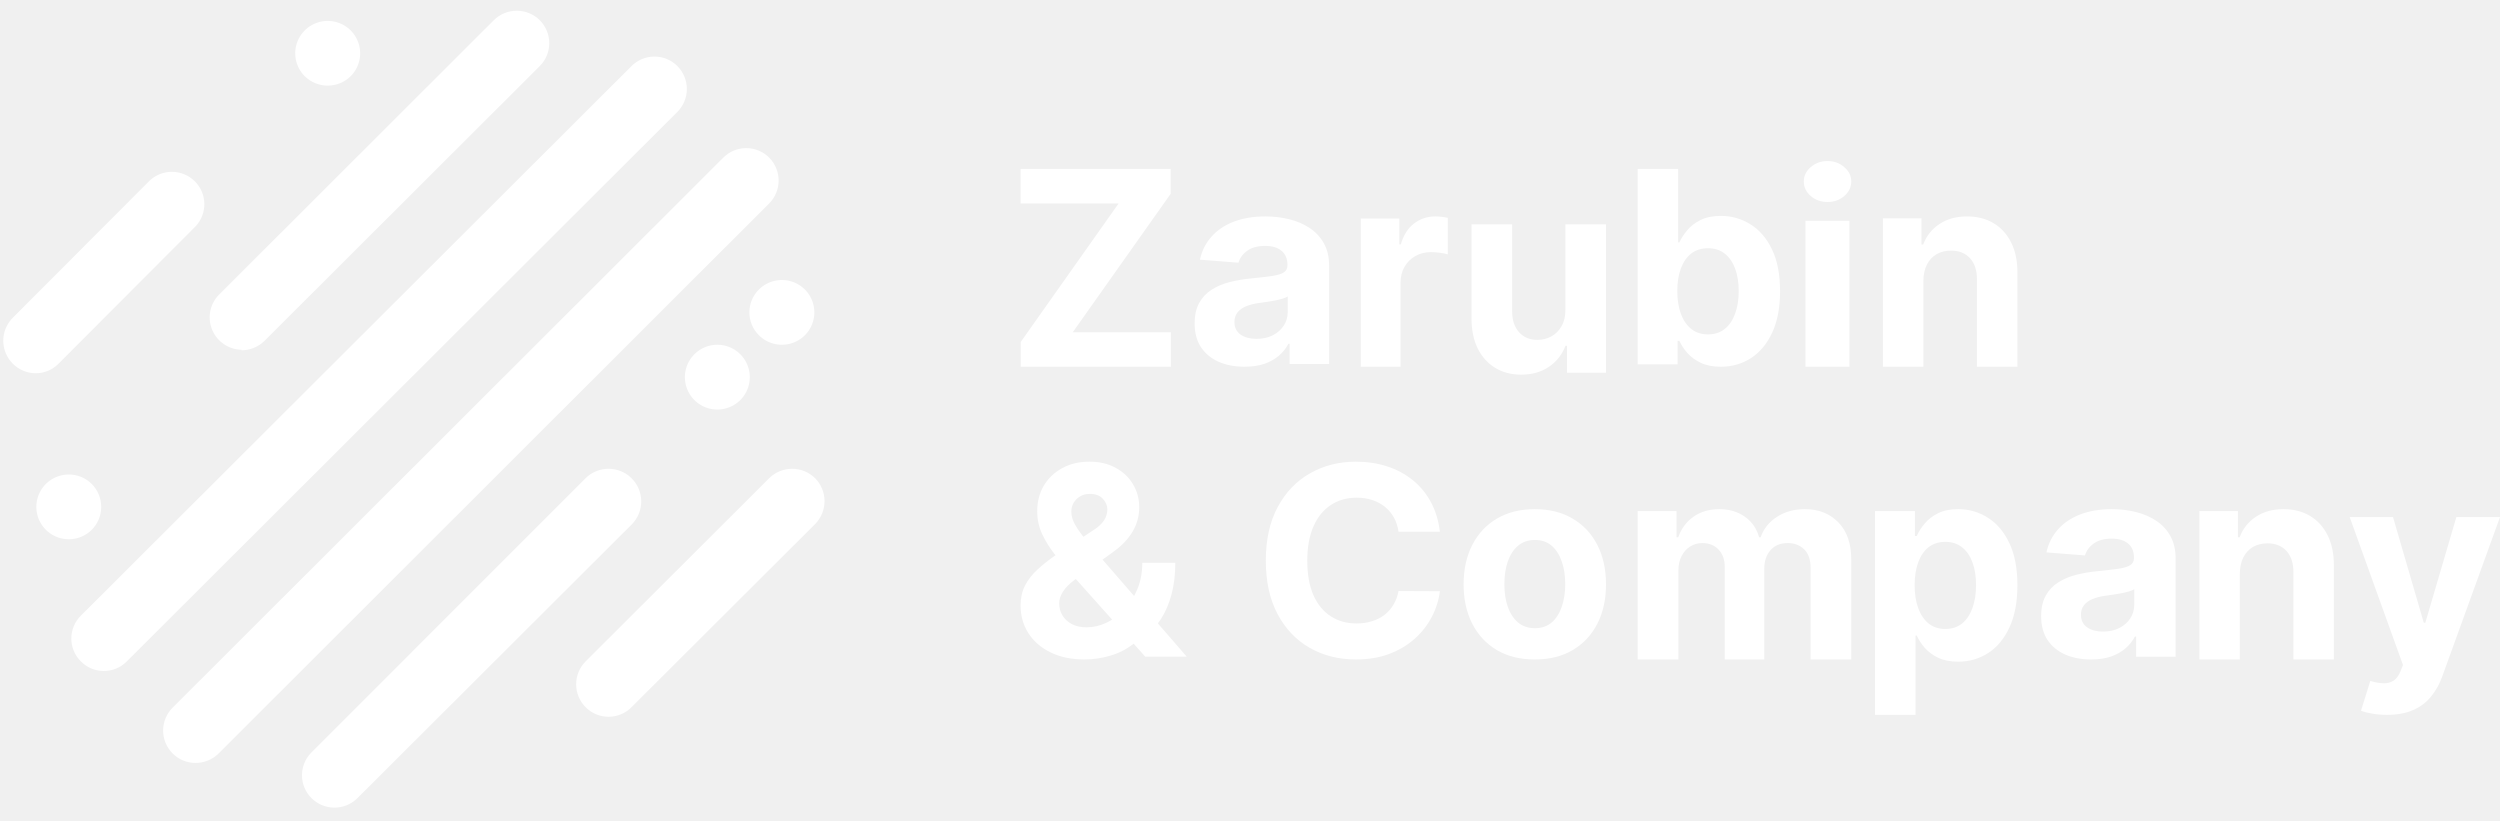
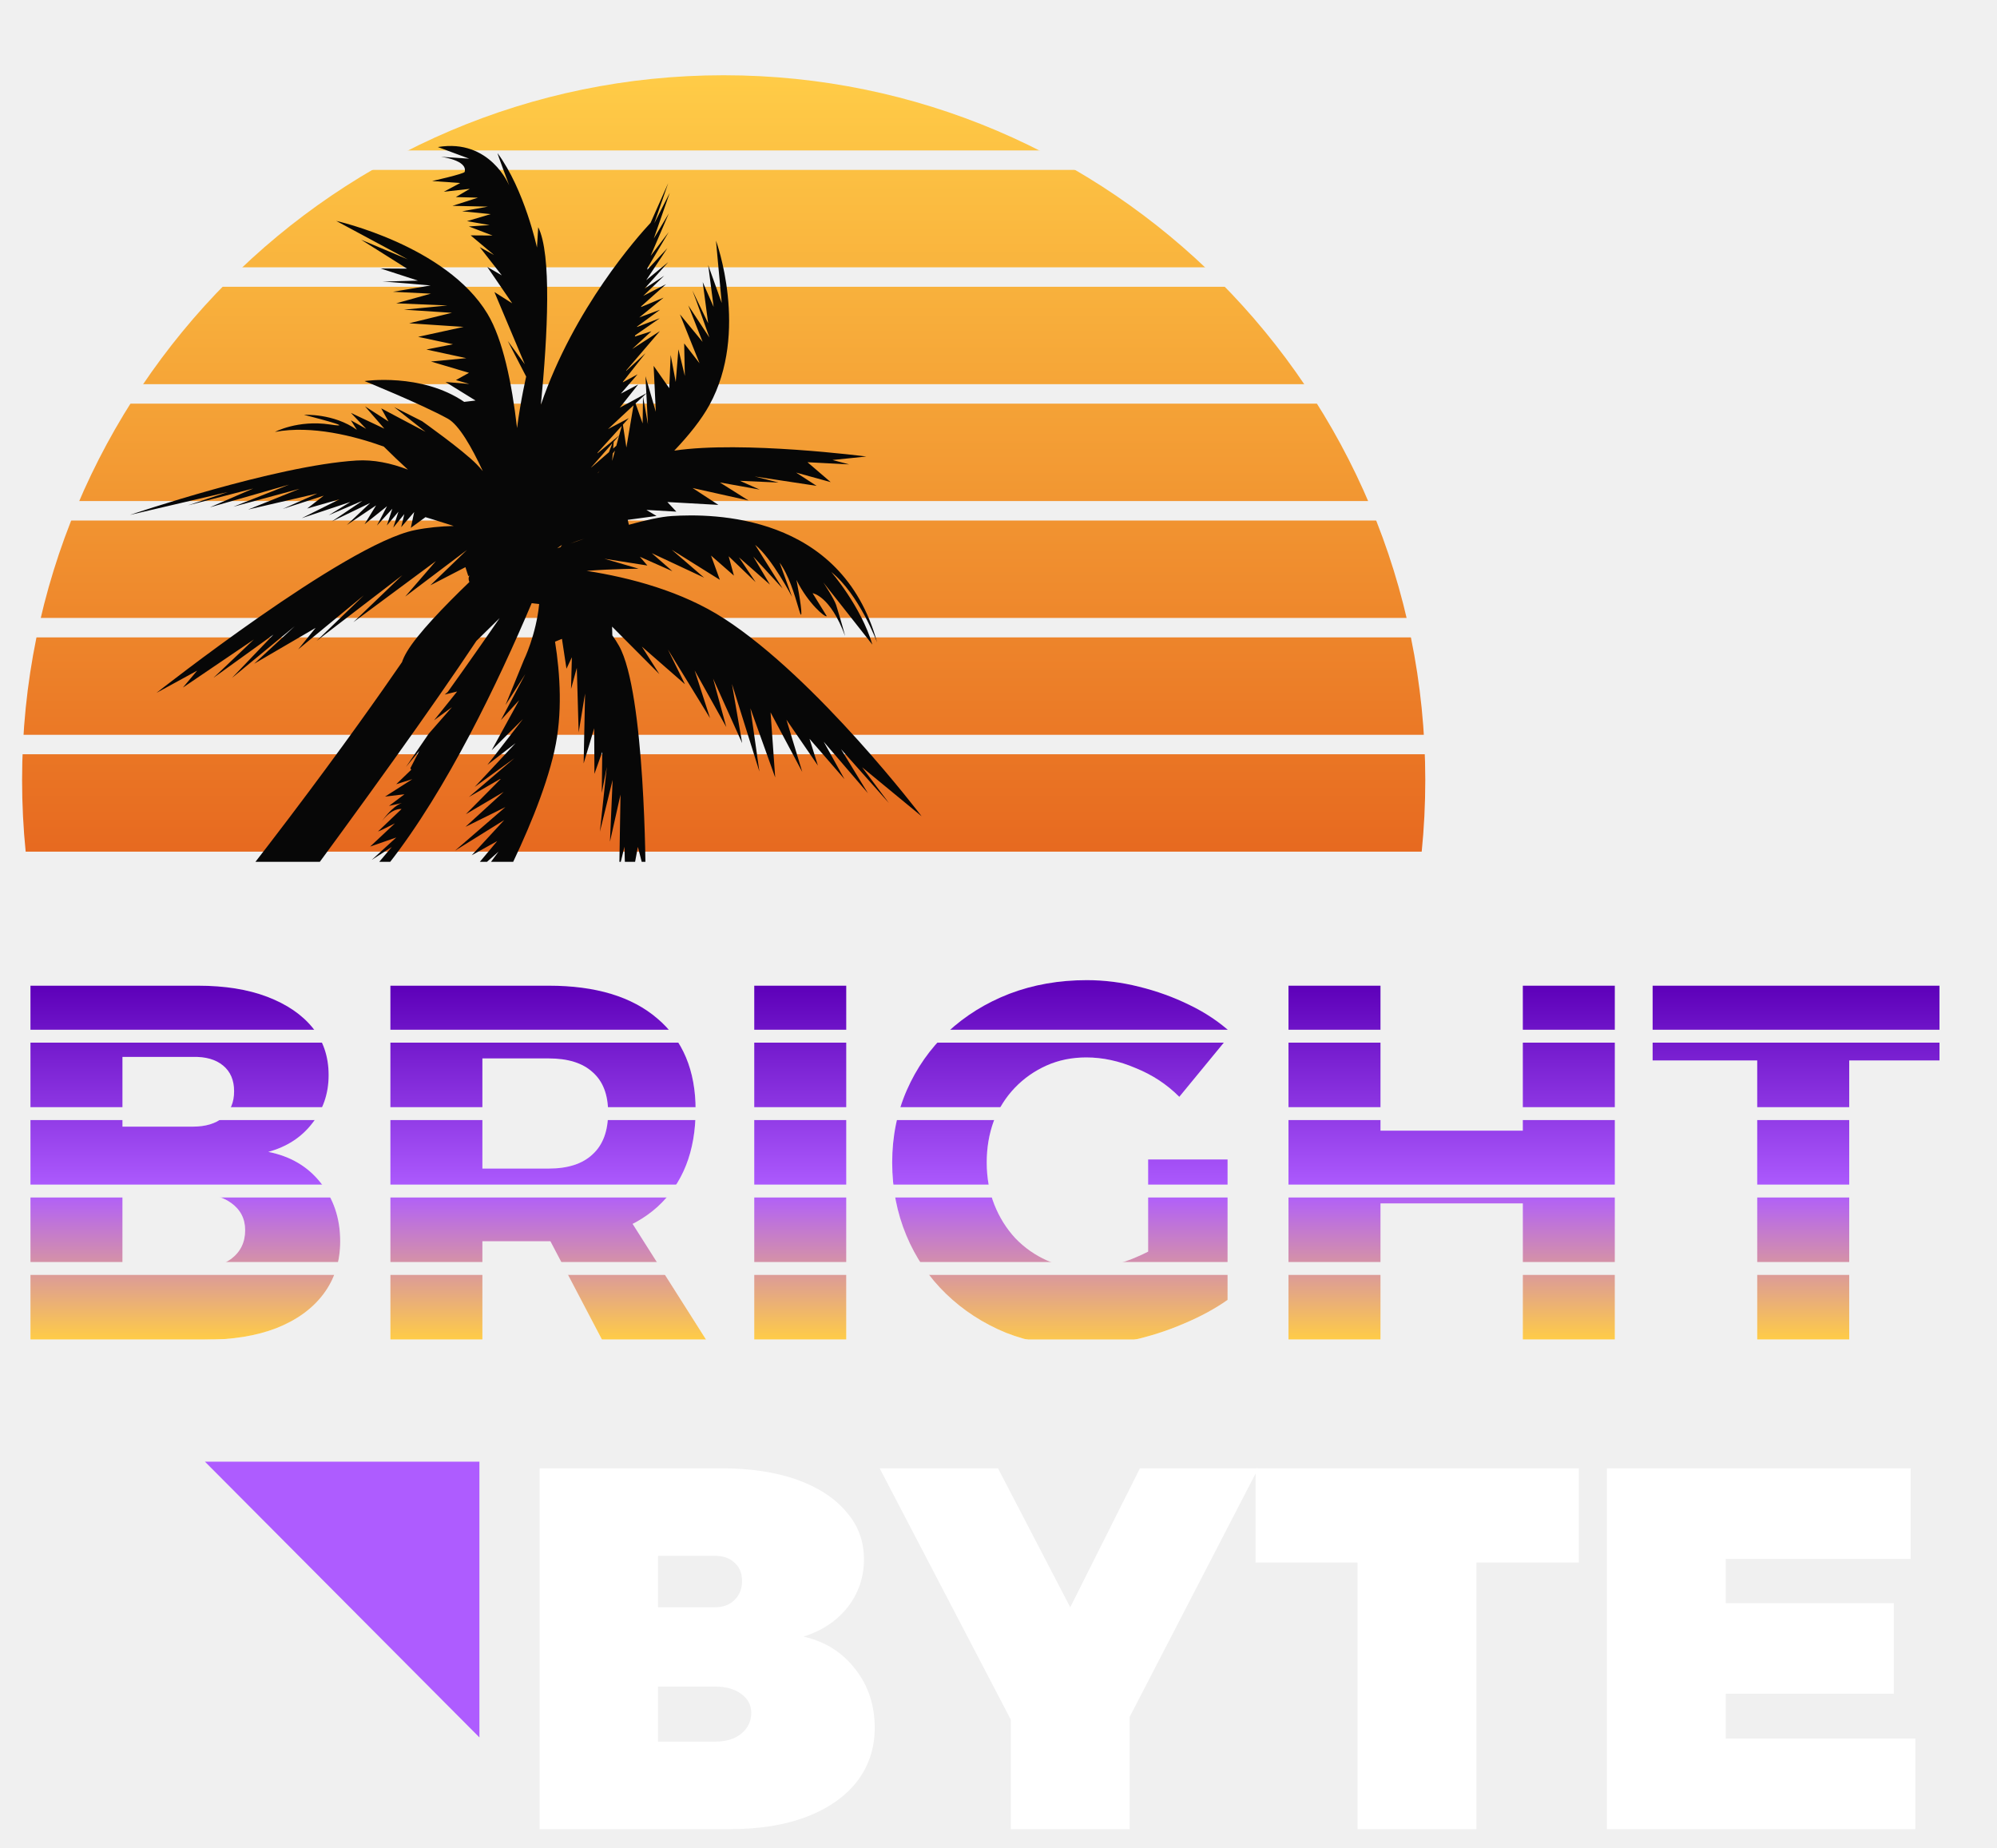
- <svg xmlns="http://www.w3.org/2000/svg" viewBox="0 0 195 64" fill="none">
-   <g clip-path="url(#clip0_987_508)">
-     <path d="M7.142 37.735C6.786 37.387 6.335 37.15 5.845 37.056C5.355 36.962 4.848 37.015 4.388 37.207C3.927 37.4 3.534 37.723 3.258 38.138C2.981 38.552 2.834 39.039 2.834 39.536C2.834 40.034 2.981 40.521 3.258 40.935C3.534 41.35 3.927 41.673 4.388 41.866C4.848 42.059 5.355 42.111 5.845 42.017C6.335 41.923 6.786 41.687 7.142 41.338C7.381 41.102 7.57 40.821 7.699 40.512C7.828 40.203 7.895 39.871 7.895 39.536C7.895 39.202 7.828 38.87 7.699 38.561C7.57 38.252 7.381 37.971 7.142 37.735Z" fill="white" />
-     <path d="M59.196 26.151C59.55 26.504 60.001 26.745 60.492 26.843C60.984 26.94 61.493 26.89 61.956 26.699C62.419 26.508 62.815 26.185 63.093 25.769C63.371 25.354 63.52 24.865 63.52 24.366C63.52 23.866 63.371 23.378 63.093 22.962C62.815 22.547 62.419 22.223 61.956 22.032C61.493 21.841 60.984 21.791 60.492 21.889C60.001 21.986 59.55 22.227 59.196 22.581C58.959 22.814 58.772 23.092 58.644 23.399C58.516 23.705 58.45 24.034 58.45 24.366C58.45 24.698 58.516 25.026 58.644 25.332C58.772 25.639 58.959 25.917 59.196 26.151Z" fill="white" />
-     <path d="M15.253 17.657C15.704 17.178 15.949 16.544 15.939 15.888C15.928 15.232 15.663 14.606 15.197 14.142C14.732 13.678 14.104 13.413 13.447 13.403C12.789 13.392 12.153 13.637 11.674 14.086L0.987 24.797C0.636 25.152 0.398 25.603 0.303 26.092C0.207 26.582 0.258 27.088 0.45 27.549C0.642 28.009 0.965 28.403 1.38 28.682C1.795 28.96 2.283 29.11 2.782 29.113C3.115 29.114 3.444 29.049 3.75 28.92C4.057 28.792 4.335 28.604 4.567 28.367L15.253 17.657Z" fill="white" />
-     <path d="M18.834 27.323C19.506 27.323 20.151 27.059 20.629 26.588L42.098 5.156C42.574 4.682 42.842 4.04 42.843 3.369C42.844 2.698 42.578 2.055 42.103 1.58C41.629 1.105 40.984 0.838 40.312 0.837C39.639 0.836 38.994 1.101 38.518 1.575L17.049 23.018C16.712 23.373 16.485 23.818 16.396 24.299C16.308 24.78 16.361 25.277 16.55 25.729C16.739 26.18 17.055 26.567 17.461 26.843C17.866 27.118 18.343 27.27 18.834 27.281V27.323Z" fill="white" />
-     <path d="M52.837 5.155C52.603 4.92 52.324 4.733 52.017 4.605C51.709 4.478 51.38 4.412 51.047 4.412C50.714 4.412 50.385 4.478 50.078 4.605C49.77 4.733 49.492 4.92 49.257 5.155L6.309 48.02C6.073 48.254 5.885 48.532 5.757 48.838C5.629 49.144 5.563 49.473 5.563 49.805C5.563 50.137 5.629 50.465 5.757 50.772C5.885 51.078 6.073 51.356 6.309 51.59C6.543 51.827 6.821 52.015 7.128 52.144C7.436 52.272 7.766 52.338 8.099 52.338C8.432 52.338 8.762 52.272 9.069 52.144C9.376 52.015 9.655 51.827 9.889 51.59L52.837 8.726C53.309 8.251 53.574 7.609 53.574 6.941C53.574 6.272 53.309 5.63 52.837 5.155Z" fill="white" />
-     <path d="M59.997 12.296C59.763 12.06 59.484 11.874 59.176 11.746C58.869 11.618 58.54 11.553 58.207 11.553C57.874 11.553 57.545 11.618 57.238 11.746C56.931 11.874 56.652 12.06 56.417 12.296L13.469 55.192C13.232 55.427 13.045 55.706 12.917 56.014C12.789 56.321 12.723 56.65 12.723 56.983C12.723 57.316 12.789 57.645 12.917 57.952C13.045 58.259 13.232 58.539 13.469 58.773C13.703 59.007 13.981 59.193 14.287 59.319C14.594 59.445 14.922 59.51 15.254 59.509C15.926 59.509 16.571 59.244 17.049 58.773L59.997 15.866C60.469 15.391 60.733 14.75 60.733 14.081C60.733 13.413 60.469 12.771 59.997 12.296Z" fill="white" />
-     <path d="M49.257 37.299C48.781 36.828 48.138 36.565 47.468 36.565C46.797 36.565 46.154 36.828 45.677 37.299L24.241 58.742C23.79 59.22 23.545 59.854 23.555 60.51C23.565 61.166 23.831 61.792 24.297 62.256C24.762 62.72 25.39 62.985 26.047 62.996C26.705 63.006 27.341 62.761 27.82 62.312L49.3 40.88C49.767 40.398 50.024 39.751 50.016 39.081C50.008 38.41 49.736 37.77 49.257 37.299Z" fill="white" />
-     <path d="M63.577 37.299C63.1 36.828 62.457 36.565 61.786 36.565C61.116 36.565 60.473 36.828 59.997 37.299L45.677 51.591C45.205 52.066 44.94 52.707 44.94 53.376C44.94 54.044 45.205 54.686 45.677 55.161C45.911 55.398 46.189 55.586 46.496 55.714C46.804 55.843 47.134 55.909 47.467 55.909C47.8 55.909 48.13 55.843 48.437 55.714C48.744 55.586 49.023 55.398 49.257 55.161L63.577 40.88C64.049 40.403 64.314 39.76 64.314 39.089C64.314 38.419 64.049 37.776 63.577 37.299Z" fill="white" />
-     <path d="M54.163 27.632C53.808 27.985 53.567 28.435 53.469 28.925C53.371 29.415 53.421 29.923 53.612 30.385C53.804 30.847 54.129 31.241 54.545 31.519C54.962 31.797 55.452 31.945 55.953 31.945C56.453 31.945 56.943 31.797 57.36 31.519C57.777 31.241 58.101 30.847 58.293 30.385C58.484 29.923 58.534 29.415 58.436 28.925C58.338 28.435 58.097 27.985 57.742 27.632C57.508 27.396 57.229 27.209 56.922 27.082C56.615 26.954 56.285 26.889 55.953 26.889C55.62 26.889 55.29 26.954 54.983 27.082C54.676 27.209 54.397 27.396 54.163 27.632Z" fill="white" />
-     <path d="M27.35 5.945C27.704 5.591 27.946 5.141 28.044 4.651C28.142 4.161 28.092 3.653 27.9 3.192C27.709 2.73 27.384 2.335 26.967 2.058C26.551 1.78 26.061 1.632 25.56 1.632C25.059 1.632 24.569 1.78 24.153 2.058C23.736 2.335 23.412 2.73 23.22 3.192C23.028 3.653 22.978 4.161 23.076 4.651C23.174 5.141 23.416 5.591 23.77 5.945C24.246 6.415 24.89 6.679 25.56 6.679C26.23 6.679 26.874 6.415 27.35 5.945Z" fill="white" />
-     <path d="M186.18 55.758C185.773 55.758 185.39 55.727 185.033 55.663C184.681 55.605 184.39 55.529 184.158 55.437L184.882 53.114C185.26 53.226 185.599 53.287 185.901 53.297C186.208 53.306 186.472 53.238 186.693 53.092C186.92 52.946 187.103 52.698 187.244 52.347L187.433 51.872L183.275 40.331H186.655L189.055 48.571H189.175L191.597 40.331H195L190.496 52.763C190.28 53.367 189.985 53.893 189.613 54.341C189.246 54.794 188.781 55.142 188.217 55.386C187.654 55.634 186.975 55.758 186.18 55.758Z" fill="white" />
-     <path d="M174.707 44.747V51.439H171.551V39.865H174.559V41.907H174.692C174.944 41.233 175.366 40.701 175.959 40.309C176.552 39.912 177.27 39.714 178.115 39.714C178.905 39.714 179.594 39.89 180.182 40.241C180.769 40.593 181.226 41.095 181.552 41.748C181.878 42.396 182.041 43.17 182.041 44.069V51.439H178.885V44.642C178.89 43.934 178.712 43.381 178.352 42.984C177.991 42.582 177.495 42.381 176.863 42.381C176.438 42.381 176.063 42.474 175.737 42.66C175.416 42.846 175.164 43.117 174.981 43.474C174.803 43.825 174.712 44.25 174.707 44.747Z" fill="white" />
-     <path d="M163.1 51.439C162.352 51.439 161.686 51.313 161.101 51.061C160.516 50.805 160.053 50.428 159.713 49.929C159.377 49.426 159.209 48.8 159.209 48.051C159.209 47.419 159.329 46.889 159.568 46.46C159.807 46.031 160.132 45.686 160.544 45.425C160.956 45.163 161.424 44.966 161.948 44.833C162.477 44.7 163.031 44.606 163.611 44.552C164.293 44.483 164.842 44.419 165.259 44.359C165.676 44.295 165.979 44.202 166.167 44.078C166.355 43.955 166.449 43.773 166.449 43.531V43.486C166.449 43.018 166.297 42.656 165.992 42.399C165.691 42.143 165.264 42.014 164.71 42.014C164.125 42.014 163.66 42.14 163.314 42.392C162.968 42.638 162.739 42.949 162.627 43.324L159.621 43.087C159.774 42.397 160.074 41.8 160.521 41.297C160.969 40.789 161.546 40.399 162.253 40.128C162.965 39.852 163.789 39.714 164.725 39.714C165.376 39.714 165.999 39.788 166.594 39.936C167.194 40.084 167.726 40.313 168.189 40.624C168.657 40.934 169.026 41.334 169.295 41.822C169.565 42.305 169.699 42.885 169.699 43.56V51.224H166.617V49.648H166.526C166.337 50.004 166.086 50.317 165.77 50.588C165.455 50.854 165.076 51.064 164.634 51.217C164.191 51.365 163.68 51.439 163.1 51.439ZM164.031 49.264C164.509 49.264 164.931 49.172 165.297 48.99C165.664 48.803 165.951 48.551 166.159 48.236C166.368 47.92 166.472 47.562 166.472 47.163V45.957C166.371 46.021 166.231 46.081 166.053 46.135C165.88 46.184 165.684 46.231 165.465 46.275C165.246 46.315 165.028 46.352 164.809 46.386C164.59 46.416 164.392 46.443 164.214 46.468C163.832 46.522 163.499 46.608 163.214 46.727C162.93 46.845 162.708 47.005 162.551 47.207C162.393 47.405 162.314 47.651 162.314 47.947C162.314 48.376 162.474 48.704 162.795 48.931C163.12 49.153 163.532 49.264 164.031 49.264Z" fill="white" />
-     <path d="M146.25 55.758V39.864H149.364V41.806H149.505C149.644 41.495 149.844 41.179 150.106 40.858C150.373 40.532 150.719 40.261 151.144 40.045C151.574 39.824 152.108 39.714 152.745 39.714C153.576 39.714 154.342 39.935 155.044 40.376C155.746 40.813 156.307 41.472 156.727 42.355C157.148 43.233 157.358 44.334 157.358 45.659C157.358 46.948 157.152 48.037 156.742 48.925C156.337 49.808 155.783 50.478 155.081 50.934C154.384 51.386 153.603 51.612 152.738 51.612C152.125 51.612 151.604 51.509 151.174 51.303C150.748 51.097 150.4 50.839 150.128 50.528C149.856 50.212 149.649 49.893 149.505 49.572H149.409V55.758H146.25ZM149.342 45.644C149.342 46.331 149.436 46.931 149.624 47.443C149.812 47.954 150.084 48.353 150.439 48.639C150.795 48.92 151.228 49.06 151.737 49.06C152.251 49.06 152.686 48.917 153.042 48.632C153.398 48.341 153.667 47.939 153.85 47.428C154.038 46.911 154.132 46.316 154.132 45.644C154.132 44.977 154.041 44.39 153.858 43.883C153.675 43.376 153.405 42.98 153.05 42.694C152.694 42.408 152.256 42.265 151.737 42.265C151.223 42.265 150.788 42.403 150.432 42.679C150.081 42.955 149.812 43.346 149.624 43.853C149.436 44.36 149.342 44.957 149.342 45.644Z" fill="white" />
-     <path d="M127.737 51.439V39.865H130.768V41.907H130.902C131.141 41.228 131.539 40.693 132.097 40.302C132.654 39.91 133.321 39.714 134.097 39.714C134.884 39.714 135.553 39.912 136.105 40.309C136.658 40.701 137.026 41.233 137.21 41.907H137.33C137.563 41.243 137.986 40.714 138.599 40.317C139.216 39.915 139.945 39.714 140.786 39.714C141.856 39.714 142.724 40.058 143.391 40.746C144.063 41.429 144.399 42.399 144.399 43.655V51.439H141.226V44.288C141.226 43.645 141.057 43.163 140.719 42.841C140.38 42.52 139.957 42.359 139.45 42.359C138.872 42.359 138.422 42.545 138.098 42.916C137.775 43.283 137.613 43.768 137.613 44.371V51.439H134.53V44.22C134.53 43.652 134.369 43.2 134.045 42.864C133.727 42.527 133.306 42.359 132.783 42.359C132.43 42.359 132.112 42.449 131.828 42.63C131.549 42.806 131.328 43.054 131.164 43.376C130.999 43.692 130.917 44.064 130.917 44.491V51.439H127.737Z" fill="white" />
-     <path d="M119.715 51.439C118.574 51.439 117.587 51.195 116.754 50.707C115.927 50.214 115.288 49.529 114.837 48.651C114.386 47.769 114.161 46.747 114.161 45.584C114.161 44.411 114.386 43.386 114.837 42.508C115.288 41.626 115.927 40.941 116.754 40.453C117.587 39.96 118.574 39.714 119.715 39.714C120.856 39.714 121.84 39.96 122.668 40.453C123.501 40.941 124.142 41.626 124.593 42.508C125.043 43.386 125.269 44.411 125.269 45.584C125.269 46.747 125.043 47.769 124.593 48.651C124.142 49.529 123.501 50.214 122.668 50.707C121.84 51.195 120.856 51.439 119.715 51.439ZM119.73 48.999C120.249 48.999 120.682 48.851 121.03 48.555C121.378 48.255 121.64 47.846 121.816 47.328C121.997 46.811 122.088 46.222 122.088 45.561C122.088 44.901 121.997 44.312 121.816 43.795C121.64 43.277 121.378 42.868 121.03 42.567C120.682 42.267 120.249 42.117 119.73 42.117C119.206 42.117 118.765 42.267 118.407 42.567C118.055 42.868 117.788 43.277 117.607 43.795C117.43 44.312 117.342 44.901 117.342 45.561C117.342 46.222 117.43 46.811 117.607 47.328C117.788 47.846 118.055 48.255 118.407 48.555C118.765 48.851 119.206 48.999 119.73 48.999Z" fill="white" />
-     <path d="M112.31 41.473H109.084C109.025 41.058 108.905 40.689 108.723 40.366C108.541 40.039 108.308 39.76 108.023 39.53C107.738 39.3 107.409 39.124 107.036 39.002C106.668 38.88 106.268 38.819 105.835 38.819C105.055 38.819 104.374 39.012 103.795 39.398C103.215 39.78 102.766 40.337 102.447 41.07C102.128 41.798 101.968 42.683 101.968 43.724C101.968 44.795 102.128 45.694 102.447 46.423C102.771 47.151 103.223 47.701 103.802 48.072C104.382 48.444 105.052 48.63 105.813 48.63C106.241 48.63 106.636 48.574 106.999 48.461C107.368 48.349 107.694 48.185 107.979 47.97C108.264 47.75 108.5 47.483 108.686 47.17C108.878 46.858 109.01 46.501 109.084 46.1L112.31 46.115C112.227 46.804 112.018 47.469 111.684 48.109C111.355 48.745 110.911 49.314 110.351 49.818C109.796 50.316 109.133 50.712 108.362 51.005C107.596 51.294 106.729 51.438 105.762 51.438C104.416 51.438 103.213 51.135 102.152 50.529C101.096 49.923 100.262 49.045 99.648 47.896C99.039 46.748 98.734 45.357 98.734 43.724C98.734 42.087 99.044 40.694 99.662 39.545C100.281 38.396 101.121 37.521 102.182 36.92C103.243 36.314 104.436 36.011 105.762 36.011C106.636 36.011 107.446 36.133 108.193 36.377C108.944 36.622 109.609 36.979 110.189 37.448C110.768 37.912 111.24 38.482 111.603 39.156C111.971 39.831 112.207 40.603 112.31 41.473Z" fill="white" />
-     <path d="M84.6 51.438C83.569 51.438 82.68 51.252 81.931 50.881C81.182 50.51 80.606 50.006 80.203 49.371C79.804 48.731 79.605 48.018 79.605 47.231C79.605 46.645 79.721 46.124 79.954 45.67C80.188 45.216 80.514 44.798 80.932 44.417C81.35 44.031 81.836 43.647 82.39 43.266L85.285 41.353C85.66 41.114 85.934 40.862 86.109 40.599C86.284 40.33 86.372 40.039 86.372 39.727C86.372 39.428 86.253 39.152 86.015 38.898C85.776 38.644 85.439 38.52 85.001 38.525C84.709 38.525 84.457 38.59 84.243 38.722C84.029 38.849 83.861 39.018 83.739 39.228C83.623 39.433 83.564 39.663 83.564 39.917C83.564 40.23 83.652 40.547 83.827 40.87C84.002 41.192 84.235 41.534 84.527 41.896C84.819 42.252 85.137 42.639 85.482 43.054L92.563 51.218H89.326L83.418 44.608C83.03 44.163 82.641 43.699 82.252 43.215C81.868 42.726 81.547 42.209 81.289 41.661C81.031 41.109 80.903 40.511 80.903 39.866C80.903 39.138 81.07 38.483 81.406 37.902C81.746 37.32 82.222 36.861 82.835 36.524C83.448 36.182 84.162 36.011 84.979 36.011C85.776 36.011 86.464 36.174 87.043 36.502C87.626 36.824 88.074 37.254 88.385 37.792C88.701 38.324 88.859 38.91 88.859 39.551C88.859 40.259 88.684 40.901 88.334 41.478C87.989 42.05 87.502 42.563 86.875 43.017L83.827 45.223C83.414 45.526 83.107 45.836 82.908 46.154C82.713 46.467 82.616 46.767 82.616 47.055C82.616 47.412 82.704 47.732 82.879 48.015C83.054 48.299 83.302 48.523 83.623 48.69C83.944 48.851 84.32 48.931 84.753 48.931C85.278 48.931 85.796 48.812 86.306 48.572C86.822 48.328 87.288 47.984 87.707 47.539C88.129 47.09 88.467 46.557 88.72 45.941C88.973 45.326 89.099 44.644 89.099 43.897H91.674C91.674 44.815 91.574 45.643 91.375 46.381C91.175 47.114 90.898 47.754 90.543 48.301C90.188 48.843 89.782 49.288 89.326 49.635C89.18 49.728 89.039 49.816 88.903 49.899C88.766 49.982 88.625 50.07 88.48 50.163C87.925 50.612 87.305 50.937 86.62 51.138C85.939 51.338 85.266 51.438 84.6 51.438Z" fill="white" />
-     <path d="M150.023 21.914V28.605H146.867V17.032H149.875V19.074H150.008C150.26 18.4 150.683 17.868 151.275 17.476C151.868 17.079 152.587 16.881 153.431 16.881C154.221 16.881 154.91 17.057 155.498 17.408C156.086 17.76 156.543 18.262 156.869 18.915C157.195 19.563 157.358 20.337 157.358 21.236V28.605H154.202V21.809C154.207 21.101 154.029 20.548 153.668 20.151C153.308 19.749 152.811 19.548 152.179 19.548C151.754 19.548 151.379 19.641 151.053 19.827C150.732 20.013 150.48 20.284 150.297 20.641C150.12 20.992 150.028 21.417 150.023 21.914Z" fill="white" />
-     <path d="M140.825 28.606V17.223H144.254V28.606H140.825ZM142.548 15.756C142.038 15.756 141.6 15.6 141.236 15.289C140.876 14.973 140.696 14.595 140.696 14.155C140.696 13.72 140.876 13.347 141.236 13.036C141.6 12.72 142.038 12.562 142.548 12.562C143.057 12.562 143.492 12.72 143.851 13.036C144.216 13.347 144.399 13.72 144.399 14.155C144.399 14.595 144.216 14.973 143.851 15.289C143.492 15.6 143.057 15.756 142.548 15.756Z" fill="white" />
-     <path d="M127.737 28.42V13.179H130.896V18.909H130.992C131.131 18.601 131.331 18.289 131.593 17.971C131.86 17.649 132.206 17.381 132.631 17.168C133.061 16.949 133.595 16.84 134.233 16.84C135.063 16.84 135.829 17.058 136.531 17.495C137.233 17.927 137.794 18.579 138.215 19.452C138.635 20.32 138.845 21.41 138.845 22.719C138.845 23.994 138.64 25.071 138.229 25.949C137.824 26.822 137.27 27.485 136.569 27.936C135.872 28.383 135.09 28.606 134.225 28.606C133.612 28.606 133.091 28.504 132.661 28.301C132.236 28.097 131.887 27.842 131.615 27.534C131.343 27.222 131.136 26.907 130.992 26.589H130.852V28.42H127.737ZM130.829 22.704C130.829 23.384 130.923 23.977 131.111 24.483C131.299 24.989 131.571 25.384 131.927 25.666C132.283 25.944 132.715 26.083 133.224 26.083C133.738 26.083 134.173 25.942 134.529 25.659C134.885 25.371 135.155 24.974 135.338 24.468C135.525 23.957 135.619 23.369 135.619 22.704C135.619 22.045 135.528 21.464 135.345 20.963C135.162 20.462 134.893 20.07 134.537 19.787C134.181 19.504 133.743 19.363 133.224 19.363C132.71 19.363 132.275 19.499 131.919 19.772C131.568 20.045 131.299 20.432 131.111 20.933C130.923 21.434 130.829 22.025 130.829 22.704Z" fill="white" />
-     <path d="M122.102 24.144V17.498H125.269V29.072H122.228V26.97H122.109C121.851 27.648 121.423 28.193 120.823 28.605C120.228 29.017 119.502 29.223 118.644 29.223C117.881 29.223 117.21 29.047 116.63 28.695C116.05 28.344 115.596 27.844 115.269 27.196C114.947 26.548 114.783 25.772 114.778 24.867V17.498H117.946V24.295C117.951 24.978 118.131 25.518 118.488 25.915C118.845 26.312 119.323 26.51 119.923 26.51C120.305 26.51 120.662 26.422 120.994 26.246C121.326 26.066 121.594 25.799 121.797 25.448C122.005 25.096 122.107 24.662 122.102 24.144Z" fill="white" />
-     <path d="M106.14 28.605V17.046H109.148V19.063H109.264C109.468 18.346 109.81 17.804 110.291 17.438C110.772 17.067 111.325 16.881 111.952 16.881C112.107 16.881 112.275 16.891 112.454 16.911C112.634 16.931 112.792 16.959 112.928 16.994V19.838C112.782 19.793 112.58 19.753 112.323 19.718C112.066 19.683 111.83 19.665 111.617 19.665C111.16 19.665 110.752 19.768 110.393 19.974C110.039 20.174 109.757 20.456 109.548 20.817C109.344 21.178 109.242 21.594 109.242 22.066V28.605H106.14Z" fill="white" />
-     <path d="M97.072 28.605C96.324 28.605 95.658 28.48 95.073 28.228C94.488 27.972 94.025 27.595 93.684 27.096C93.349 26.593 93.181 25.967 93.181 25.218C93.181 24.586 93.3 24.056 93.539 23.627C93.778 23.198 94.104 22.853 94.516 22.592C94.928 22.33 95.396 22.133 95.92 22C96.449 21.867 97.003 21.773 97.583 21.719C98.264 21.65 98.814 21.585 99.231 21.526C99.648 21.462 99.951 21.369 100.139 21.245C100.327 21.122 100.421 20.939 100.421 20.698V20.654C100.421 20.185 100.268 19.823 99.963 19.566C99.663 19.31 99.236 19.181 98.681 19.181C98.097 19.181 97.631 19.307 97.285 19.559C96.939 19.805 96.711 20.116 96.599 20.491L93.593 20.254C93.745 19.564 94.045 18.967 94.493 18.464C94.941 17.956 95.518 17.566 96.225 17.295C96.937 17.019 97.761 16.881 98.697 16.881C99.348 16.881 99.971 16.955 100.566 17.103C101.166 17.251 101.698 17.48 102.161 17.791C102.628 18.101 102.997 18.501 103.267 18.989C103.536 19.472 103.671 20.052 103.671 20.727V28.391H100.589V26.815H100.497C100.309 27.171 100.057 27.484 99.742 27.755C99.427 28.021 99.048 28.231 98.605 28.384C98.163 28.532 97.651 28.605 97.072 28.605ZM98.002 26.431C98.481 26.431 98.903 26.34 99.269 26.157C99.635 25.97 99.923 25.718 100.131 25.402C100.34 25.087 100.444 24.729 100.444 24.33V23.124C100.342 23.188 100.202 23.247 100.024 23.302C99.851 23.351 99.656 23.398 99.437 23.442C99.218 23.482 98.999 23.519 98.781 23.553C98.562 23.583 98.364 23.61 98.186 23.635C97.804 23.689 97.471 23.775 97.186 23.893C96.901 24.012 96.68 24.172 96.522 24.374C96.365 24.572 96.286 24.818 96.286 25.114C96.286 25.543 96.446 25.871 96.766 26.098C97.092 26.32 97.504 26.431 98.002 26.431Z" fill="white" />
-     <path d="M79.619 28.606V26.67L87.252 15.868H79.605V13.179H91.314V15.115L83.674 25.917H91.329V28.606H79.619Z" fill="white" />
+ <svg xmlns="http://www.w3.org/2000/svg" viewBox="0 0 80 74" fill="none">
+   <g clip-path="url(#clip0_2793_1249)">
+     <mask id="mask0_2793_1249" style="mask-type:alpha" maskUnits="userSpaceOnUse" x="-7" y="32" width="85" height="59">
+       <rect x="-6.451" y="32.458" width="84.15" height="2.584" fill="#D9D9D9" />
+       <rect x="-6.451" y="35.559" width="84.15" height="2.584" fill="#D9D9D9" />
+       <rect x="-6.451" y="38.659" width="84.15" height="2.584" fill="#D9D9D9" />
+       <rect x="-6.451" y="41.76" width="84.15" height="2.584" fill="#D9D9D9" />
+       <rect x="-6.451" y="44.861" width="84.15" height="2.584" fill="#D9D9D9" />
+       <rect x="-6.451" y="47.962" width="84.15" height="2.584" fill="#D9D9D9" />
+       <rect x="-6.451" y="51.063" width="84.15" height="2.584" fill="#D9D9D9" />
+     </mask>
+     <g mask="url(#mask0_2793_1249)">
+       <path d="M66.204 39.479H78.31V42.473H74.08V53.661H70.394V42.473H66.204V39.479Z" fill="white" />
+       <path d="M66.204 39.479H78.31V42.473H74.08V53.661H70.394V42.473H66.204V39.479Z" fill="url(#paint0_linear_2793_1249)" />
+       <path d="M51.617 39.479H55.303V45.285H61.004V39.479H64.69V53.661H61.004V48.199H55.303V53.661H51.617V39.479Z" fill="white" />
+       <path d="M51.617 39.479H55.303V45.285H61.004V39.479H64.69V53.661H61.004V48.199H55.303V53.661H51.617V39.479Z" fill="url(#paint1_linear_2793_1249)" />
+       <path d="M47.243 43.93C46.746 43.431 46.162 43.047 45.49 42.777C44.832 42.494 44.174 42.352 43.516 42.352C42.939 42.352 42.408 42.46 41.925 42.676C41.442 42.892 41.019 43.188 40.656 43.566C40.294 43.944 40.011 44.389 39.81 44.901C39.622 45.414 39.528 45.967 39.528 46.56C39.528 47.167 39.629 47.727 39.83 48.239C40.032 48.752 40.314 49.204 40.676 49.595C41.039 49.972 41.462 50.269 41.945 50.485C42.442 50.701 42.979 50.809 43.557 50.809C44.067 50.809 44.644 50.687 45.289 50.445C45.947 50.188 46.545 49.858 47.082 49.453L49.177 52.063C48.68 52.414 48.096 52.731 47.424 53.014C46.766 53.297 46.075 53.52 45.349 53.682C44.638 53.843 43.953 53.924 43.295 53.924C42.221 53.924 41.22 53.742 40.294 53.378C39.38 53.001 38.581 52.481 37.897 51.82C37.212 51.159 36.681 50.377 36.305 49.474C35.929 48.57 35.741 47.599 35.741 46.56C35.741 45.522 35.936 44.557 36.325 43.667C36.715 42.777 37.259 42.001 37.957 41.34C38.669 40.679 39.495 40.167 40.434 39.803C41.388 39.439 42.422 39.257 43.537 39.257C44.235 39.257 44.933 39.344 45.631 39.52C46.343 39.695 47.015 39.938 47.646 40.248C48.29 40.558 48.854 40.936 49.338 41.381L47.243 43.93ZM45.994 46.439H49.177V52.063H45.994V46.439Z" fill="white" />
+       <path d="M47.243 43.93C46.746 43.431 46.162 43.047 45.49 42.777C44.832 42.494 44.174 42.352 43.516 42.352C42.939 42.352 42.408 42.46 41.925 42.676C41.442 42.892 41.019 43.188 40.656 43.566C40.294 43.944 40.011 44.389 39.81 44.901C39.622 45.414 39.528 45.967 39.528 46.56C39.528 47.167 39.629 47.727 39.83 48.239C40.032 48.752 40.314 49.204 40.676 49.595C41.039 49.972 41.462 50.269 41.945 50.485C42.442 50.701 42.979 50.809 43.557 50.809C44.067 50.809 44.644 50.687 45.289 50.445C45.947 50.188 46.545 49.858 47.082 49.453L49.177 52.063C48.68 52.414 48.096 52.731 47.424 53.014C46.766 53.297 46.075 53.52 45.349 53.682C44.638 53.843 43.953 53.924 43.295 53.924C42.221 53.924 41.22 53.742 40.294 53.378C39.38 53.001 38.581 52.481 37.897 51.82C37.212 51.159 36.681 50.377 36.305 49.474C35.929 48.57 35.741 47.599 35.741 46.56C35.741 45.522 35.936 44.557 36.325 43.667C36.715 42.777 37.259 42.001 37.957 41.34C38.669 40.679 39.495 40.167 40.434 39.803C41.388 39.439 42.422 39.257 43.537 39.257C44.235 39.257 44.933 39.344 45.631 39.52C46.343 39.695 47.015 39.938 47.646 40.248C48.29 40.558 48.854 40.936 49.338 41.381L47.243 43.93ZM45.994 46.439H49.177V52.063H45.994V46.439Z" fill="url(#paint2_linear_2793_1249)" />
+       <path d="M30.215 39.479H33.901V53.661H30.215V39.479Z" fill="white" />
+       <path d="M30.215 39.479H33.901V53.661H30.215V39.479Z" fill="url(#paint3_linear_2793_1249)" />
+       <path d="M21.984 39.479C23.864 39.479 25.314 39.917 26.335 40.794C27.355 41.657 27.866 42.878 27.866 44.456C27.866 46.115 27.355 47.41 26.335 48.34C25.314 49.258 23.864 49.716 21.984 49.716H19.325V53.661H15.639V39.479H21.984ZM21.984 46.803C22.749 46.803 23.334 46.614 23.736 46.236C24.153 45.859 24.361 45.299 24.361 44.557C24.361 43.842 24.153 43.303 23.736 42.939C23.334 42.574 22.749 42.392 21.984 42.392H19.325V46.803H21.984ZM21.339 48.361H24.925L28.289 53.661H24.119L21.339 48.361Z" fill="white" />
+       <path d="M21.984 39.479C23.864 39.479 25.314 39.917 26.335 40.794C27.355 41.657 27.866 42.878 27.866 44.456C27.866 46.115 27.355 47.41 26.335 48.34C25.314 49.258 23.864 49.716 21.984 49.716H19.325V53.661H15.639V39.479H21.984ZM21.984 46.803C22.749 46.803 23.334 46.614 23.736 46.236C24.153 45.859 24.361 45.299 24.361 44.557C24.361 43.842 24.153 43.303 23.736 42.939C23.334 42.574 22.749 42.392 21.984 42.392H19.325V46.803H21.984ZM21.339 48.361H24.925L28.289 53.661H24.119L21.339 48.361Z" fill="url(#paint4_linear_2793_1249)" />
+       <path d="M7.928 39.479C9.002 39.479 9.929 39.627 10.708 39.924C11.486 40.221 12.091 40.632 12.52 41.158C12.95 41.684 13.165 42.318 13.165 43.06C13.165 43.802 12.943 44.449 12.5 45.002C12.071 45.555 11.486 45.933 10.748 46.135C11.634 46.31 12.332 46.722 12.843 47.369C13.366 48.017 13.628 48.799 13.628 49.716C13.628 50.525 13.407 51.227 12.964 51.82C12.52 52.414 11.889 52.872 11.07 53.196C10.264 53.506 9.304 53.661 8.19 53.661H1.22V39.479H7.928ZM7.726 45.124C8.237 45.124 8.64 45.002 8.935 44.759C9.23 44.503 9.378 44.153 9.378 43.707C9.378 43.262 9.23 42.918 8.935 42.676C8.64 42.433 8.237 42.318 7.726 42.332H4.906V45.124H7.726ZM7.726 50.829C8.371 50.829 8.881 50.694 9.257 50.424C9.633 50.141 9.821 49.757 9.821 49.271C9.821 48.812 9.633 48.448 9.257 48.178C8.881 47.909 8.371 47.781 7.726 47.794H4.906V50.829H7.726Z" fill="white" />
+       <path d="M7.928 39.479C9.002 39.479 9.929 39.627 10.708 39.924C11.486 40.221 12.091 40.632 12.52 41.158C12.95 41.684 13.165 42.318 13.165 43.06C13.165 43.802 12.943 44.449 12.5 45.002C12.071 45.555 11.486 45.933 10.748 46.135C11.634 46.31 12.332 46.722 12.843 47.369C13.366 48.017 13.628 48.799 13.628 49.716C13.628 50.525 13.407 51.227 12.964 51.82C12.52 52.414 11.889 52.872 11.07 53.196C10.264 53.506 9.304 53.661 8.19 53.661H1.22V39.479H7.928ZM7.726 45.124C8.237 45.124 8.64 45.002 8.935 44.759C9.23 44.503 9.378 44.153 9.378 43.707C9.378 43.262 9.23 42.918 8.935 42.676C8.64 42.433 8.237 42.318 7.726 42.332H4.906V45.124H7.726ZM7.726 50.829C8.371 50.829 8.881 50.694 9.257 50.424C9.633 50.141 9.821 49.757 9.821 49.271C9.821 48.812 9.633 48.448 9.257 48.178C8.881 47.909 8.371 47.781 7.726 47.794H4.906V50.829H7.726Z" fill="url(#paint5_linear_2793_1249)" />
+     </g>
+   </g>
+   <path d="M64.371 58.809H76.542V62.438H69.132V64.21H75.865V67.838H69.132V69.632H76.727V73.26H64.371V58.809Z" fill="white" />
+   <path d="M50.299 58.809H63.25V62.582H59.145V73.26H54.383V62.582H50.299V58.809Z" fill="white" />
+   <path d="M35.239 58.809H39.98L42.874 64.375L45.666 58.809H50.407L43.141 72.848H42.566L35.239 58.809ZM40.493 66.725H45.255V73.26H40.493V66.725Z" fill="white" />
+   <path d="M28.905 58.809C30.068 58.809 31.073 58.961 31.922 59.263C32.77 59.565 33.427 59.991 33.892 60.541C34.371 61.077 34.61 61.716 34.61 62.458C34.61 63.173 34.392 63.812 33.954 64.375C33.516 64.925 32.927 65.317 32.188 65.55C33.051 65.743 33.742 66.176 34.261 66.849C34.781 67.509 35.041 68.292 35.041 69.199C35.041 70.024 34.802 70.745 34.323 71.364C33.844 71.968 33.174 72.436 32.312 72.765C31.45 73.095 30.43 73.26 29.253 73.26H21.618V58.809H28.905ZM28.638 64.375C28.966 64.375 29.226 64.279 29.418 64.087C29.623 63.894 29.726 63.64 29.726 63.324C29.726 63.008 29.623 62.761 29.418 62.582C29.226 62.403 28.966 62.314 28.638 62.314H26.36V64.375H28.638ZM28.638 69.756C29.076 69.756 29.425 69.653 29.684 69.447C29.958 69.227 30.095 68.945 30.095 68.601C30.095 68.285 29.958 68.031 29.684 67.838C29.425 67.646 29.076 67.55 28.638 67.55H26.36V69.756H28.638Z" fill="white" />
+   <path d="M8.21 58.543L19.205 69.586L19.205 58.543L8.21 58.543Z" fill="#AE5CFF" />
+   <g clip-path="url(#clip1_2793_1249)">
+     <mask id="mask1_2793_1249" style="mask-type:alpha" maskUnits="userSpaceOnUse" x="0" y="2" width="70" height="65">
+       <rect y="2.124" width="69.49" height="3.901" fill="#D9D9D9" />
+       <rect y="6.805" width="69.49" height="3.901" fill="#D9D9D9" />
+       <rect y="11.486" width="69.49" height="3.901" fill="#D9D9D9" />
+       <rect y="16.167" width="69.49" height="3.901" fill="#D9D9D9" />
+       <rect y="20.848" width="69.49" height="3.901" fill="#D9D9D9" />
+       <rect y="25.529" width="69.49" height="3.901" fill="#D9D9D9" />
+       <rect y="30.209" width="69.49" height="3.901" fill="#D9D9D9" />
+     </mask>
+     <g mask="url(#mask1_2793_1249)">
+       <ellipse cx="28.991" cy="31.243" rx="28.106" ry="28.229" fill="url(#paint6_linear_2793_1249)" />
+     </g>
+     <path fill-rule="evenodd" clip-rule="evenodd" d="M18.805 23.051C18.759 23.133 18.766 23.222 18.803 23.311C17.784 24.291 16.714 25.403 16.297 26.11C16.207 26.264 16.144 26.399 16.104 26.52C14.407 28.991 10.006 35.181 3.375 42.951C0.348 46.499 -1.228 48.511 -2.504 50.142C-4.878 53.174 -6.217 54.885 -13.936 62.69C-15.137 63.907 -16.314 64.809 -17.303 65.513C-17.301 65.489 -17.415 65.562 -17.569 65.701C-17.572 65.704 -17.576 65.707 -17.58 65.71C-18.518 66.273 -21.575 67.794 -22.605 66.988C-23.093 66.605 -23.748 67.178 -23.748 67.178L-23.75 67.181L-14.759 72.409C-14.593 72.288 -14.583 71.99 -14.57 71.603C-14.553 71.089 -14.53 70.418 -14.13 69.798C-14.065 69.716 -13.975 69.601 -13.86 69.454C-13.844 69.436 -13.831 69.42 -13.821 69.404C-10.452 65.097 11.984 36.359 19.085 25.669C19.391 25.372 19.709 25.061 20.016 24.756C18.947 26.307 17.977 27.659 17.936 27.716L17.815 27.818L18.313 27.696L17.39 28.847L18.105 28.324L17.173 29.389L16.265 30.717L16.795 30.076L16.44 30.768L16.473 30.831L15.946 31.339L15.872 31.41L16.519 31.207L15.427 31.904L16.203 31.812L15.584 32.278L16.096 32.164C15.697 32.303 15.305 32.882 15.305 32.882C15.725 32.337 16.085 32.404 16.085 32.404C16.085 32.404 15.216 33.234 15.153 33.292C15.09 33.351 15.821 32.976 15.821 32.976L14.828 33.907L15.874 33.543L14.893 34.44L15.697 33.921L14.636 35.178L15.34 34.52C14.703 35.493 14.164 35.756 14.164 35.756C15.018 35.415 15.581 34.584 15.581 34.584C17.909 31.618 19.967 27.301 21.299 24.159C21.429 24.176 21.534 24.188 21.599 24.193C21.477 25.431 20.987 26.434 20.987 26.434L20.25 28.239L21.043 27.002L20.067 28.841L20.799 28.041L19.696 30.049L20.949 28.8L19.527 30.633L20.653 29.765L19.017 31.518L20.605 30.368L18.784 31.922L20.088 31.169L18.662 32.61L20.178 31.716L18.648 33.116L20.247 32.325L18.23 34.069L20.2 32.844L18.897 34.255L19.919 33.687L18.421 35.475L19.97 34.112L18.446 36.172L19.93 34.676L18.849 36.139L19.65 35.453L18.926 37.622C18.926 37.622 21.488 33.303 22.212 30.063C22.541 28.595 22.442 27.003 22.235 25.7L22.512 25.588L22.693 26.783L22.909 26.326L22.876 27.594L23.107 26.749L23.181 29.334L23.438 27.778L23.381 30.577L23.803 29.168L23.813 30.994L24.126 30.115L24.107 31.759L24.309 30.717L24.032 33.308L24.542 31.238L24.435 33.711L24.858 31.825L24.809 34.761L25.016 33.913L25.082 36.454L25.553 33.92L25.863 35.125C25.863 35.125 25.854 27.744 24.798 25.868C24.718 25.725 24.628 25.585 24.53 25.449L24.52 25.097L26.415 26.999L25.713 25.898L27.439 27.404L26.755 26.011L28.445 28.763L27.827 26.851L29.095 29.119L28.566 27.178L29.731 29.764L29.322 27.394L30.421 30.899L30.061 28.367L31.054 31.139L30.869 28.532L32.139 30.918L31.504 28.825L32.765 30.662L32.429 29.59L33.829 31.204L32.997 29.707L34.768 31.768L33.691 30.005L35.608 32.161L34.537 30.731L36.92 32.693C36.92 32.693 32.752 27.198 29.006 24.774C27.318 23.683 25.256 23.136 23.5 22.864C24.565 22.781 25.586 22.778 25.586 22.778L24.209 22.378L25.934 22.65L25.632 22.299L26.936 22.877L26.11 22.155L28.207 23.136L26.911 22.019L28.837 23.223L28.484 22.251L29.401 23.055L29.19 22.28L30.27 23.315L29.604 22.323L30.845 23.415L30.177 22.292L31.351 23.57L30.251 21.822C30.923 22.36 31.729 23.903 31.729 23.903L31.231 22.535C31.595 23.024 31.832 23.825 31.966 24.279C32.039 24.527 32.082 24.672 32.098 24.606C32.1 24.596 32.103 24.579 32.102 24.56C32.114 24.281 31.906 23.228 31.906 23.228C32.375 24.176 33.071 24.756 33.118 24.674L32.553 23.759C32.553 23.759 33.256 23.852 33.856 25.474C33.856 25.474 33.727 24.973 33.495 24.229C33.415 23.981 32.982 23.326 32.982 23.326L34.947 25.818C34.492 24.28 33.299 22.908 33.299 22.908C34.419 23.805 35.136 25.73 35.136 25.73C33.715 20.552 28.527 20.566 26.916 20.668C26.478 20.695 25.861 20.833 25.193 21.018L25.147 20.821L26.3 20.665L25.895 20.423L27.094 20.492L26.735 20.107L28.78 20.222L27.745 19.546L29.985 20.045L28.838 19.323L30.431 19.608L29.639 19.257L31.192 19.327L30.232 19.084L32.712 19.459L31.893 18.928L33.277 19.31L32.348 18.513L34.018 18.6L33.349 18.424L34.705 18.284C34.705 18.284 29.751 17.641 27.011 18.049C27.601 17.429 28.097 16.808 28.418 16.224C30.027 13.293 28.682 9.638 28.682 9.638L28.912 12.134L28.37 10.616L28.588 12.291L28.151 11.299L28.369 12.949C28.369 12.949 27.653 11.454 27.742 11.648C27.828 11.841 28.418 13.517 28.418 13.517L27.573 12.233L28.146 13.692L27.237 12.588L28.024 14.55L27.408 13.755L27.435 15.058L27.177 13.991L27.07 15.298L26.867 14.218L26.81 15.546L26.185 14.654L26.272 16.492L25.858 15.069L25.892 15.752L24.829 16.328L25.565 15.399L24.872 15.766L25.541 14.992L24.951 15.313L24.959 15.286L25.86 14.146L25.082 14.859L25.089 14.834L26.435 13.262L25.323 13.981L26.096 13.267L25.434 13.48L25.446 13.43L26.43 12.746L25.52 13.097L25.524 13.077L26.443 12.405L25.611 12.714L26.583 11.921L25.683 12.297L25.688 12.267L26.683 11.381L25.769 11.851L26.607 11.044L25.825 11.557L26.77 10.5L25.887 11.223L26.735 9.94L25.93 10.805L25.941 10.728L26.789 9.296L26.065 10.248L26.793 8.547L26.191 9.554L26.831 7.721L26.211 8.942L26.768 7.336L26.063 8.923C25.556 9.466 22.99 12.339 21.667 16.215C21.942 13.393 22.102 10.177 21.561 9.1L21.511 9.915C21.511 9.915 21.012 7.592 19.935 6.14C19.896 6.088 20.402 7.435 20.402 7.435C20.402 7.435 19.639 5.539 17.541 5.889L18.796 6.355L17.663 6.28C17.663 6.28 18.739 6.41 18.615 6.884C18.594 6.964 17.312 7.25 17.312 7.25L18.435 7.33L17.78 7.68L18.819 7.564L18.26 7.893L19.148 7.917L18.127 8.244L19.544 8.276L18.513 8.462L19.656 8.576L18.709 8.858L19.615 9.015L18.783 9.07L19.729 9.433L18.855 9.427L19.79 10.213L19.219 9.899L20.102 11.029L19.519 10.69L20.519 12.149L19.807 11.698L21.024 14.589L20.341 13.656L21.079 15.083C21.079 15.083 20.86 16.006 20.713 17.144C20.506 15.348 20.146 13.592 19.527 12.566C17.875 9.829 13.468 8.848 13.468 8.848L16.336 10.388L14.466 9.601L16.305 10.759L15.249 10.753L16.747 11.24C16.747 11.24 15.13 11.283 15.335 11.281C15.541 11.279 17.25 11.433 17.25 11.433L15.742 11.686L17.261 11.762L15.873 12.148L17.923 12.235L16.182 12.404L18.105 12.528L16.391 12.948L18.572 13.093L16.75 13.491L18.146 13.788L17.082 13.999L18.68 14.345L17.265 14.48L18.788 14.932L18.265 15.223L18.797 15.378L17.849 15.3L19.05 16.042L18.596 16.096C16.88 14.923 14.604 15.262 14.604 15.262C14.604 15.262 16.875 16.183 17.94 16.769C18.388 17.017 18.899 17.914 19.341 18.868C19.247 18.758 19.165 18.667 19.099 18.599C18.527 18.014 16.91 16.871 16.91 16.871L15.79 16.304L17.046 17.295L15.271 16.355L15.564 16.881L14.623 16.275L15.397 17.169L14.059 16.538C14.059 16.538 14.305 16.8 14.67 17.176L14.054 16.832L14.297 17.215C13.36 16.546 12.18 16.616 12.18 16.616C12.18 16.616 14.485 17.193 13.208 17C11.929 16.811 11.015 17.299 11.015 17.299C12.498 17.023 14.205 17.466 15.373 17.885C15.685 18.195 16.022 18.519 16.342 18.81C15.667 18.55 14.967 18.402 14.278 18.445C11.012 18.648 5.205 20.624 5.205 20.624L9.123 19.707L7.53 20.241L10.143 19.566L8.409 20.319L11.581 19.411L9.347 20.296L12.004 19.577L9.939 20.409L12.713 19.765L11.327 20.383L12.97 19.852L12.304 20.368L13.599 19.998L12.089 20.753L14.039 20.103L13.169 20.636L14.521 20.057L13.291 20.887L14.829 20.145L13.893 21.027L15.066 20.242L14.604 20.997L15.503 20.276L15.1 21.05L15.715 20.377L15.497 21.046L15.961 20.494L15.754 21.133L16.197 20.591L16.072 21.113L16.592 20.509L16.459 21.14L17.044 20.713C17.044 20.713 17.538 20.861 18.175 21.066C17.652 21.079 17.124 21.129 16.613 21.233C13.819 21.803 6.27 27.75 6.27 27.75L7.897 26.861L7.327 27.539L10.169 25.613L8.555 27.145L10.954 25.417L9.291 27.154L11.805 25.082L10.183 26.583L12.643 25.148L11.946 26.009L14.574 23.845L12.682 25.67L16.118 23.037L14.154 24.922L17.462 22.472L16.234 23.893L18.705 22.028L17.239 23.443L18.645 22.716L18.76 23.073L18.805 23.051ZM23.404 21.578C23.212 21.635 23.018 21.701 22.845 21.772C23.024 21.709 23.211 21.644 23.404 21.578ZM22.457 21.911C22.473 21.883 22.491 21.855 22.51 21.824C22.446 21.871 22.382 21.916 22.32 21.96L22.457 21.911ZM25.46 16.159L25.893 15.756L25.956 16.991L25.76 15.886L25.744 16.959L25.46 16.159ZM24.356 17.187L25.379 16.234L25.093 17.924L24.953 17.009L25.19 16.747L24.356 17.187ZM23.948 18.119L24.909 17.058L24.803 17.441L24.59 17.617L24.592 17.595L24.58 17.625L23.931 18.161L23.948 18.119ZM24.584 17.694L24.802 17.445L24.69 17.854L24.562 17.965L24.584 17.694ZM24.547 18.164L24.637 18.046L24.523 18.462L24.547 18.164ZM23.961 18.941L24.02 18.852L23.945 18.951L23.961 18.941ZM24.531 17.754L24.395 18.11L23.683 18.728L23.69 18.712L24.531 17.754Z" fill="#070707" />
  </g>
  <defs>
-     <clipPath id="clip0_987_508">
-       <rect width="195" height="62.326" fill="white" transform="translate(0 0.836914)" />
+     <linearGradient id="paint0_linear_2793_1249" x1="74.918" y1="39.479" x2="74.918" y2="53.661" gradientUnits="userSpaceOnUse">
+       <stop stop-color="#5D00B9" />
+       <stop offset="0.58" stop-color="#AE5CFF" />
+       <stop offset="1" stop-color="#FFCC47" />
+     </linearGradient>
+     <linearGradient id="paint1_linear_2793_1249" x1="61.027" y1="39.479" x2="61.027" y2="53.661" gradientUnits="userSpaceOnUse">
+       <stop stop-color="#5D00B9" />
+       <stop offset="0.58" stop-color="#AE5CFF" />
+       <stop offset="1" stop-color="#FFCC47" />
+     </linearGradient>
+     <linearGradient id="paint2_linear_2793_1249" x1="45.529" y1="39.257" x2="45.529" y2="53.924" gradientUnits="userSpaceOnUse">
+       <stop stop-color="#5D00B9" />
+       <stop offset="0.58" stop-color="#AE5CFF" />
+       <stop offset="1" stop-color="#FFCC47" />
+     </linearGradient>
+     <linearGradient id="paint3_linear_2793_1249" x1="32.869" y1="39.479" x2="32.869" y2="53.661" gradientUnits="userSpaceOnUse">
+       <stop stop-color="#5D00B9" />
+       <stop offset="0.58" stop-color="#AE5CFF" />
+       <stop offset="1" stop-color="#FFCC47" />
+     </linearGradient>
+     <linearGradient id="paint4_linear_2793_1249" x1="24.745" y1="39.479" x2="24.745" y2="53.661" gradientUnits="userSpaceOnUse">
+       <stop stop-color="#5D00B9" />
+       <stop offset="0.58" stop-color="#AE5CFF" />
+       <stop offset="1" stop-color="#FFCC47" />
+     </linearGradient>
+     <linearGradient id="paint5_linear_2793_1249" x1="10.152" y1="39.479" x2="10.152" y2="53.661" gradientUnits="userSpaceOnUse">
+       <stop stop-color="#5D00B9" />
+       <stop offset="0.58" stop-color="#AE5CFF" />
+       <stop offset="1" stop-color="#FFCC47" />
+     </linearGradient>
+     <linearGradient id="paint6_linear_2793_1249" x1="28.991" y1="3.013" x2="28.991" y2="59.472" gradientUnits="userSpaceOnUse">
+       <stop stop-color="#FFCC47" />
+       <stop offset="1" stop-color="#D31900" />
+     </linearGradient>
+     <clipPath id="clip0_2793_1249">
+       <rect width="77.7" height="19.437" fill="white" transform="translate(0 34.5181)" />
+     </clipPath>
+     <clipPath id="clip1_2793_1249">
+       <rect width="79.752" height="33.867" fill="white" transform="translate(0 0.651367)" />
    </clipPath>
  </defs>
</svg>
